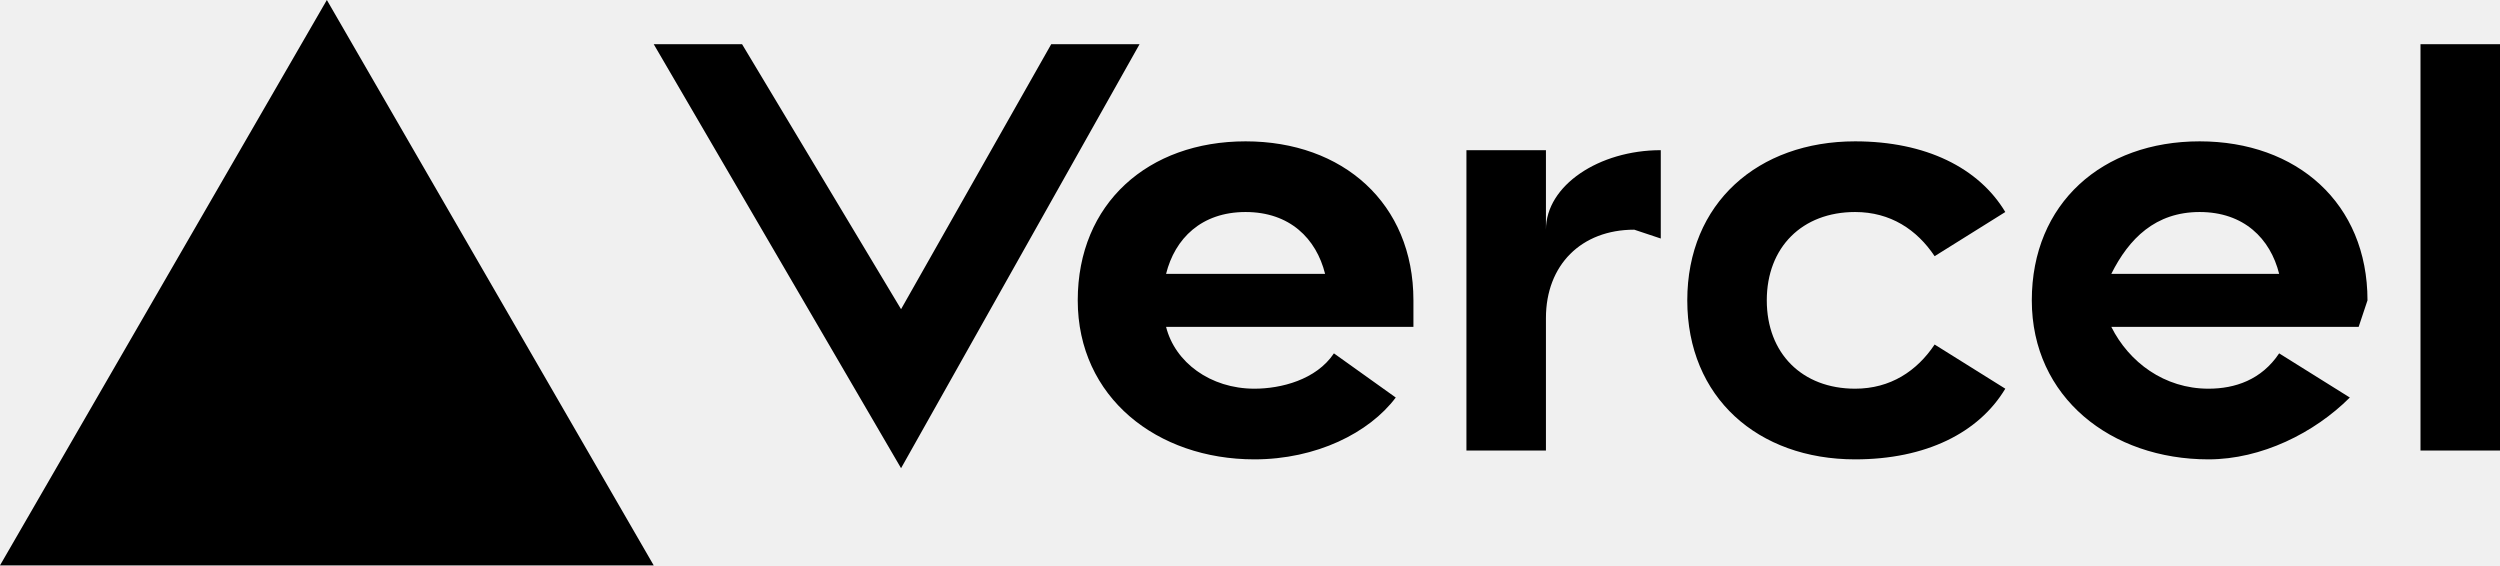
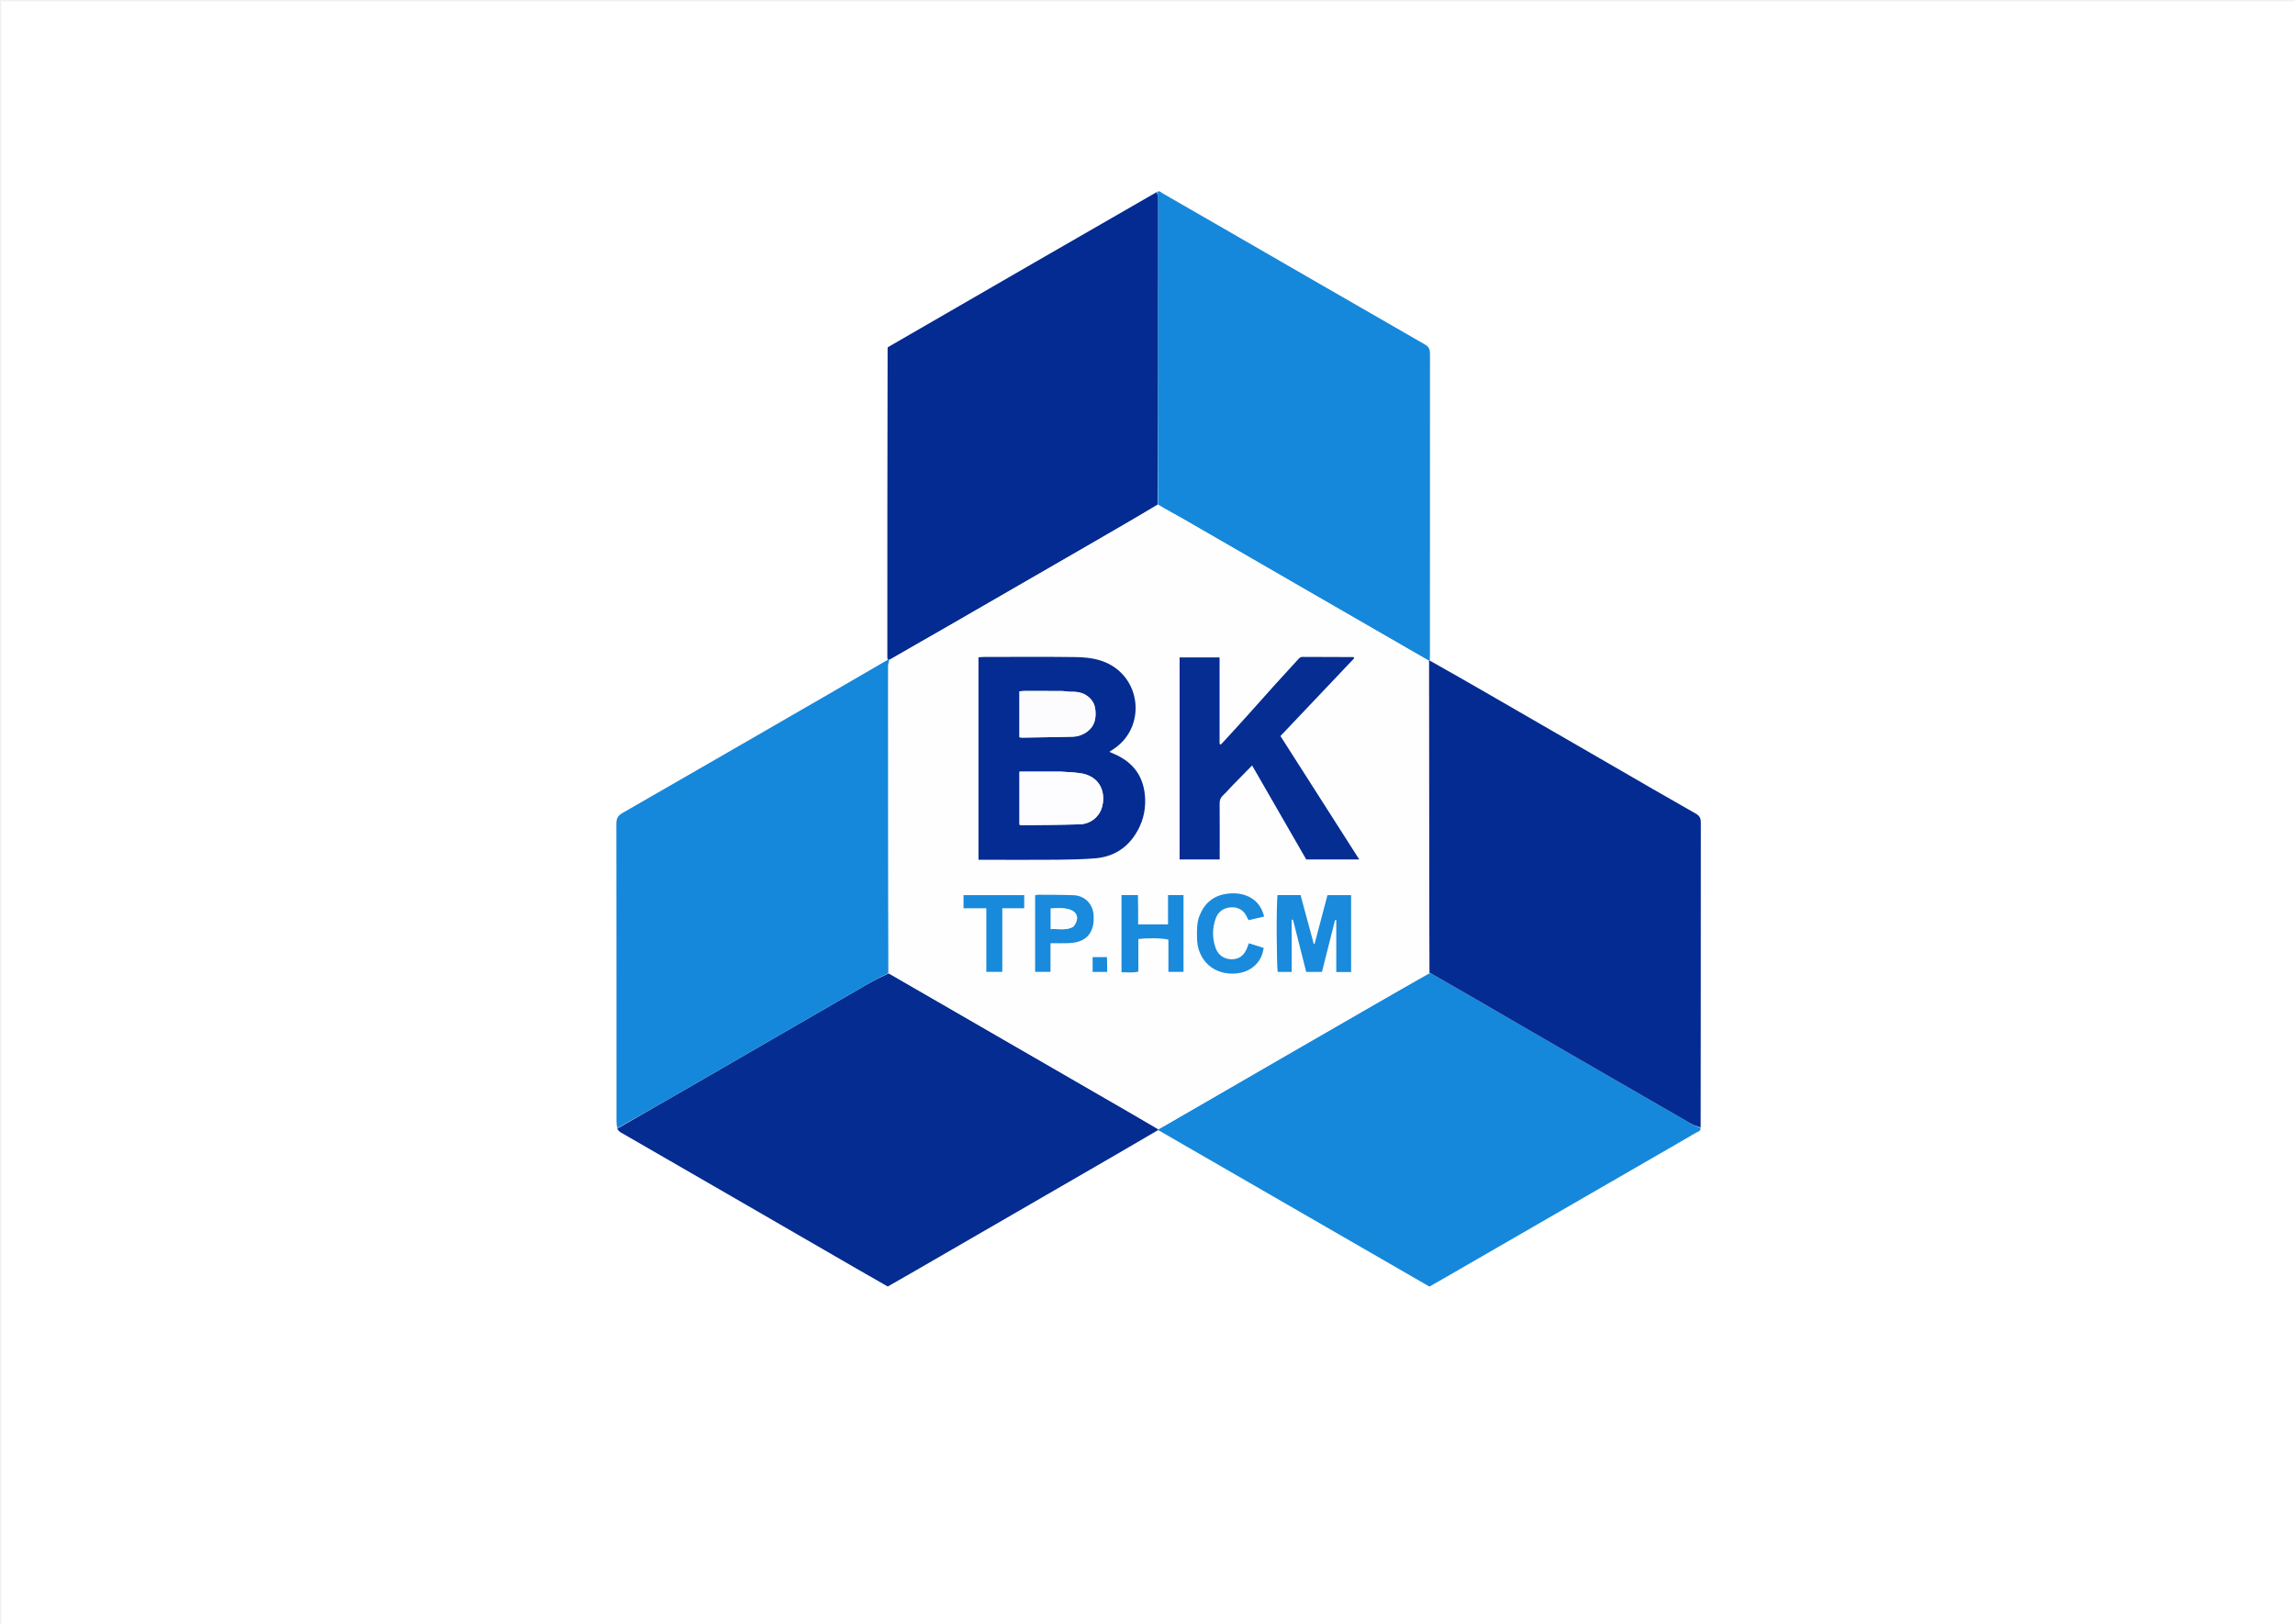
- <svg xmlns="http://www.w3.org/2000/svg" fill="none" viewBox="0 0 283 64">
-   <path fill="black" d="M141 16c-11 0-19 7-19 18s9 18 20 18c7 0 13-3 16-7l-7-5c-2 3-6 4-9 4-5 0-9-3-10-7h28v-3c0-11-8-18-19-18zm-9 15c1-4 4-7 9-7s8 3 9 7h-18zm117-15c-11 0-19 7-19 18s9 18 20 18c6 0 12-3 16-7l-8-5c-2 3-5 4-8 4-5 0-9-3-11-7h28l1-3c0-11-8-18-19-18zm-10 15c2-4 5-7 10-7s8 3 9 7h-19zm-39 3c0 6 4 10 10 10 4 0 7-2 9-5l8 5c-3 5-9 8-17 8-11 0-19-7-19-18s8-18 19-18c8 0 14 3 17 8l-8 5c-2-3-5-5-9-5-6 0-10 4-10 10zm83-29v46h-9V5h9zM37 0l37 64H0L37 0zm92 5-27 48L74 5h10l18 30 17-30h10zm59 12v10l-3-1c-6 0-10 4-10 10v15h-9V17h9v9c0-5 6-9 13-9z" />
+ <svg xmlns="http://www.w3.org/2000/svg" version="1.1" id="Layer_1" x="0px" y="0px" width="100%" viewBox="0 0 3508 2481" enable-background="new 0 0 3508 2481" xml:space="preserve">
+   <path fill="#FFFFFF" opacity="1" stroke="none" d=" M1884,2484   C1256,2484 629,2484 2,2484   C2,1656.667 2,829.334 2,2.001   C1171.333,2 2340.666,2 3509.999,2   C3509.999,829.333 3509.999,1656.665 3510,2483.999   C2968.333,2484 2426.667,2484 1884,2484  M1356.704,530.616   C1356.704,530.616 1356.767,531.192 1356.39,533.135   C1356.371,690.194 1356.353,847.253 1356.344,1004.313   C1356.344,1005.64 1356.487,1006.968 1355.705,1009.385   C1325.79,1026.716 1295.896,1044.082 1265.957,1061.372   C1161.16,1121.889 1056.396,1182.46 951.44,1242.699   C944.34,1246.773 942.133,1251.237 942.144,1259.15   C942.37,1410.688 942.307,1562.226 942.338,1713.764   C942.339,1717.405 942.738,1721.046 942.826,1725.944   C944.795,1727.58 946.577,1729.54 948.761,1730.803   C1005.146,1763.403 1061.589,1795.903 1117.987,1828.478   C1181.58,1865.209 1245.133,1902.008 1308.72,1938.75   C1324.784,1948.033 1340.91,1957.21 1356.926,1966.388   C1368.639,1959.703 1379.919,1953.336 1391.133,1946.854   C1482.621,1893.973 1574.1,1841.075 1665.576,1788.171   C1700.38,1768.042 1735.167,1747.882 1771.362,1728.037   C1909.243,1807.535 2047.124,1887.033 2184.973,1966.512   C2197.009,1959.611 2208.552,1953.031 2220.059,1946.389   C2322.263,1887.394 2424.46,1828.386 2526.664,1769.389   C2548.544,1756.759 2570.5,1744.26 2592.257,1731.422   C2595.024,1729.789 2599.671,1729.27 2599.631,1722.36   C2599.644,1668.046 2599.664,1613.733 2599.667,1559.42   C2599.673,1458.79 2599.618,1358.16 2599.785,1257.531   C2599.796,1250.865 2598.144,1247.063 2591.816,1243.486   C2547.55,1218.464 2503.639,1192.812 2459.605,1167.378   C2396.288,1130.805 2332.98,1094.217 2269.635,1057.691   C2241.716,1041.592 2213.717,1025.631 2185.791,1007.782   C2185.757,1003.787 2185.692,999.791 2185.692,995.795   C2185.687,844.262 2185.658,692.728 2185.788,541.195   C2185.794,534.674 2184.554,530.299 2178.242,526.674   C2070.137,464.585 1962.191,402.22 1854.208,339.919   C1828.579,325.132 1802.967,310.318 1777.273,295.647   C1774.701,294.178 1772.29,290.599 1767.069,294.016   C1704.623,330.043 1642.167,366.051 1579.735,402.102   C1505.501,444.968 1431.289,487.871 1356.704,530.616  z" />
+   <path fill="#1588DB" opacity="1" stroke="none" d=" M1768.543,293.612   C1772.29,290.599 1774.701,294.178 1777.273,295.647   C1802.967,310.318 1828.579,325.132 1854.208,339.919   C1962.191,402.22 2070.137,464.585 2178.242,526.674   C2184.554,530.299 2185.794,534.674 2185.788,541.195   C2185.658,692.728 2185.687,844.262 2185.692,995.795   C2185.692,999.791 2185.757,1003.787 2185.448,1008.9   C2185.106,1010.017 2184.337,1009.983 2183.686,1009.706   C2121.709,974.023 2060.378,938.626 1999.058,903.21   C1935.72,866.63 1872.417,829.99 1809.04,793.477   C1796.113,786.03 1782.927,779.033 1769.941,770.904   C1770.062,614.058 1770.111,458.136 1770.076,302.213   C1770.075,299.346 1769.076,296.479 1768.543,293.612  z" />
+   <path fill="#1588DB" opacity="1" stroke="none" d=" M2599.411,1724.294   C2599.671,1729.27 2595.024,1729.789 2592.257,1731.422   C2570.5,1744.26 2548.544,1756.759 2526.664,1769.389   C2424.46,1828.386 2322.263,1887.394 2220.059,1946.389   C2208.552,1953.031 2197.009,1959.611 2184.973,1966.512   C2047.124,1887.033 1909.243,1807.535 1770.727,1727.496   C1770.091,1726.955 1770.394,1726.224 1770.982,1725.888   C1775.042,1723.6 1778.535,1721.682 1781.984,1719.688   C1841.52,1685.268 1901.038,1650.818 1960.584,1616.419   C2007.186,1589.497 2053.802,1562.601 2100.449,1535.76   C2128.371,1519.693 2156.366,1503.752 2185.054,1487.755   C2186.743,1488.011 2187.819,1488.071 2188.653,1488.55   C2210.855,1501.303 2233.055,1514.057 2255.207,1526.895   C2307.565,1557.239 2359.867,1587.679 2412.249,1617.982   C2468.663,1650.617 2525.12,1683.176 2581.624,1715.655   C2587.324,1718.932 2593.471,1721.433 2599.411,1724.294  z" />
+   <path fill="#042C91" opacity="1" stroke="none" d=" M1770.394,1726.224   C1770.394,1726.224 1770.091,1726.955 1770.027,1727.345   C1735.167,1747.882 1700.38,1768.042 1665.576,1788.171   C1574.1,1841.075 1482.621,1893.973 1391.133,1946.854   C1379.919,1953.336 1368.639,1959.703 1356.926,1966.388   C1340.91,1957.21 1324.784,1948.033 1308.72,1938.75   C1245.133,1902.008 1181.58,1865.209 1117.987,1828.478   C1061.589,1795.903 1005.146,1763.403 948.761,1730.803   C946.577,1729.54 944.795,1727.58 943.563,1725.148   C984.969,1701.066 1025.684,1677.863 1066.292,1654.47   C1110.656,1628.913 1154.916,1603.174 1199.229,1577.528   C1240.953,1553.381 1282.643,1529.174 1324.449,1505.169   C1335.359,1498.905 1346.646,1493.297 1358.431,1487.726   C1381.828,1501.197 1404.55,1514.336 1427.279,1527.463   C1528.267,1585.787 1629.268,1644.09 1730.236,1702.449   C1743.703,1710.233 1757.012,1718.292 1770.394,1726.224  z" />
+   <path fill="#032B91" opacity="1" stroke="none" d=" M2599.521,1723.327   C2593.471,1721.433 2587.324,1718.932 2581.624,1715.655   C2525.12,1683.176 2468.663,1650.617 2412.249,1617.982   C2359.867,1587.679 2307.565,1557.239 2255.207,1526.895   C2233.055,1514.057 2210.855,1501.303 2188.653,1488.55   C2187.819,1488.071 2186.743,1488.011 2185.056,1486.846   C2184.334,1327.286 2184.336,1168.635 2184.337,1009.983   C2184.337,1009.983 2185.106,1010.017 2185.43,1009.812   C2213.717,1025.631 2241.716,1041.592 2269.635,1057.691   C2332.98,1094.217 2396.288,1130.805 2459.605,1167.378   C2503.639,1192.812 2547.55,1218.464 2591.816,1243.486   C2598.144,1247.063 2599.796,1250.865 2599.785,1257.531   C2599.618,1358.16 2599.673,1458.79 2599.667,1559.42   C2599.664,1613.733 2599.644,1668.046 2599.521,1723.327  z" />
+   <path fill="#1588DB" opacity="1" stroke="none" d=" M1357.76,1487.388   C1346.646,1493.297 1335.359,1498.905 1324.449,1505.169   C1282.643,1529.174 1240.953,1553.381 1199.229,1577.528   C1154.916,1603.174 1110.656,1628.913 1066.292,1654.47   C1025.684,1677.863 984.969,1701.066 943.626,1724.52   C942.738,1721.046 942.339,1717.405 942.338,1713.764   C942.307,1562.226 942.37,1410.688 942.144,1259.15   C942.133,1251.237 944.34,1246.773 951.44,1242.699   C1056.396,1182.46 1161.16,1121.889 1265.957,1061.372   C1295.896,1044.082 1325.79,1026.716 1356.706,1008.67   C1358.494,1008.013 1359.281,1008.072 1359.571,1008.818   C1358.61,1012.041 1357.789,1014.571 1357.747,1017.113   C1357.589,1026.762 1357.681,1036.415 1357.683,1046.067   C1357.708,1193.174 1357.734,1340.281 1357.76,1487.388  z" />
+   <path fill="#032B91" opacity="1" stroke="none" d=" M1360.068,1008.13   C1359.281,1008.072 1358.494,1008.013 1357.135,1008.125   C1356.487,1006.968 1356.344,1005.64 1356.344,1004.313   C1356.353,847.253 1356.371,690.194 1356.767,532.28   C1357.144,531.425 1357.068,530.758 1357.068,530.758   C1431.289,487.871 1505.501,444.968 1579.735,402.102   C1642.167,366.051 1704.623,330.043 1767.806,293.814   C1769.076,296.479 1770.075,299.346 1770.076,302.213   C1770.111,458.136 1770.062,614.058 1769.346,771.251   C1734.444,792.347 1700.237,812.204 1665.989,831.99   C1594.6,873.233 1523.208,914.474 1451.776,955.643   C1421.26,973.231 1390.641,990.64 1360.068,1008.13  z" />
+   <path fill="#1588DB" opacity="1" stroke="none" d=" M1356.886,530.687   C1357.068,530.758 1357.144,531.425 1356.955,531.308   C1356.767,531.192 1356.704,530.616 1356.886,530.687  z" />
+   <path fill="#FEFEFF" opacity="1" stroke="none" d=" M1359.571,1008.818   C1390.641,990.64 1421.26,973.231 1451.776,955.643   C1523.208,914.474 1594.6,873.233 1665.989,831.99   C1700.237,812.204 1734.444,792.347 1769.265,772.175   C1782.927,779.033 1796.113,786.03 1809.04,793.477   C1872.417,829.99 1935.72,866.63 1999.058,903.21   C2060.378,938.626 2121.709,974.023 2183.686,1009.706   C2184.336,1168.635 2184.334,1327.286 2184.331,1486.845   C2156.366,1503.752 2128.371,1519.693 2100.449,1535.76   C2053.802,1562.601 2007.186,1589.497 1960.584,1616.419   C1901.038,1650.818 1841.52,1685.268 1781.984,1719.688   C1778.535,1721.682 1775.042,1723.6 1770.982,1725.888   C1757.012,1718.292 1743.703,1710.233 1730.236,1702.449   C1629.268,1644.09 1528.267,1585.787 1427.279,1527.463   C1404.55,1514.336 1381.828,1501.197 1358.431,1487.726   C1357.734,1340.281 1357.708,1193.174 1357.683,1046.067   C1357.681,1036.415 1357.589,1026.762 1357.747,1017.113   C1357.789,1014.571 1358.61,1012.041 1359.571,1008.818  M1495.666,1265   C1495.666,1281.193 1495.666,1297.386 1495.666,1314.154   C1500.177,1314.154 1503.458,1314.154 1506.739,1314.154   C1543.405,1314.154 1580.072,1314.373 1616.735,1314.064   C1635.671,1313.905 1654.652,1313.474 1673.519,1311.979   C1699.92,1309.888 1721.005,1297.804 1735.491,1275.255   C1746.016,1258.872 1751.096,1240.954 1750.382,1221.343   C1749.215,1189.271 1734.261,1166.579 1705.022,1153.323   C1702.132,1152.012 1699.226,1150.74 1695.672,1149.16   C1698.877,1147.039 1701.399,1145.447 1703.842,1143.741   C1750.386,1111.234 1745.107,1040.206 1694.438,1014.563   C1677.844,1006.165 1659.976,1004.57 1642.119,1004.343   C1596.127,1003.759 1550.123,1004.14 1504.125,1004.168   C1501.553,1004.17 1498.981,1004.471 1495.666,1004.679   C1495.666,1091.145 1495.666,1177.072 1495.666,1265  M1949.191,1046.23   C1921.749,1077.048 1894.225,1107.791 1866.204,1138.073   C1865.522,1137.744 1864.84,1137.415 1864.158,1137.087   C1864.158,1093.025 1864.158,1048.964 1864.158,1004.857   C1843.093,1004.857 1823.003,1004.857 1803.071,1004.857   C1803.071,1108.292 1803.071,1211.015 1803.071,1313.695   C1823.7,1313.695 1843.58,1313.695 1864.336,1313.695   C1864.336,1311.001 1864.336,1308.764 1864.336,1306.527   C1864.336,1280.542 1864.471,1254.556 1864.227,1228.574   C1864.176,1223.175 1865.555,1219.171 1869.593,1215.496   C1874.495,1211.035 1878.728,1205.847 1883.363,1201.085   C1893.267,1190.909 1903.244,1180.805 1913.905,1169.943   C1941.673,1218.164 1969.167,1265.911 1996.677,1313.686   C2023.37,1313.686 2049.847,1313.686 2077.665,1313.686   C2037.239,1250.374 1997.413,1188.001 1957.205,1125.029   C1994.995,1085.167 2032.58,1045.52 2069.957,1006.093   C2069.201,1004.86 2069.033,1004.345 2068.864,1004.344   C2042.881,1004.255 2016.898,1004.261 1990.917,1004.075   C1987.8,1004.053 1986.287,1005.565 1984.419,1007.64   C1973.083,1020.232 1961.568,1032.663 1949.191,1046.23  M1974.331,1447   C1974.331,1433.299 1974.331,1419.598 1974.331,1405.898   C1975.012,1405.805 1975.692,1405.713 1976.372,1405.62   C1983.169,1432.415 1989.966,1459.21 1996.645,1485.54   C2005.333,1485.54 2012.834,1485.54 2020.645,1485.54   C2027.414,1458.711 2034.038,1432.458 2040.662,1406.205   C2041.3,1406.307 2041.938,1406.41 2042.576,1406.512   C2042.576,1432.736 2042.576,1458.96 2042.576,1485.694   C2050.45,1485.694 2057.572,1485.694 2065.191,1485.694   C2065.191,1446.342 2065.191,1407.543 2065.191,1368.193   C2052.898,1368.193 2041.118,1368.193 2029.129,1368.193   C2022.472,1393.389 2015.953,1418.063 2009.434,1442.737   C2009.001,1442.788 2008.569,1442.84 2008.137,1442.891   C2001.409,1417.991 1994.681,1393.091 1987.932,1368.117   C1975.696,1368.117 1964.19,1368.117 1952.773,1368.117   C1950.807,1380.709 1951.272,1478.76 1953.179,1485.544   C1960.078,1485.544 1966.902,1485.544 1974.332,1485.544   C1974.332,1472.899 1974.332,1460.949 1974.331,1447  M1714.29,1381.2   C1714.29,1416.033 1714.29,1450.867 1714.29,1486.036   C1723.56,1485.992 1731.416,1487.222 1740.01,1485.034   C1740.01,1468.153 1740.01,1451.651 1740.01,1435.306   C1753.659,1433.4 1778.258,1433.846 1785.985,1436.27   C1785.985,1452.473 1785.985,1468.976 1785.985,1485.439   C1794.332,1485.439 1801.735,1485.439 1809.01,1485.439   C1809.01,1445.825 1809.01,1407.029 1809.01,1368.09   C1801.103,1368.09 1793.906,1368.09 1785.402,1368.09   C1785.402,1383.321 1785.402,1398.076 1785.402,1412.964   C1769.587,1412.964 1755.097,1412.964 1739.71,1412.964   C1739.71,1405.115 1739.756,1397.851 1739.698,1390.587   C1739.637,1383.097 1739.475,1375.607 1739.357,1368.074   C1730.528,1368.074 1722.977,1368.074 1714.29,1368.074   C1714.29,1372.106 1714.29,1375.685 1714.29,1381.2  M1605.703,1468.896   C1605.703,1460.038 1605.703,1451.18 1605.703,1441.62   C1615.64,1441.62 1624.253,1441.878 1632.845,1441.569   C1655.059,1440.773 1666.68,1431.918 1670.715,1414.6   C1671.824,1409.841 1671.801,1404.715 1671.631,1399.781   C1671.02,1382.093 1658.493,1369.006 1640.726,1368.317   C1622.447,1367.608 1604.133,1367.801 1585.834,1367.671   C1584.627,1367.662 1583.416,1368.268 1582.261,1368.574   C1582.261,1407.828 1582.261,1446.611 1582.261,1485.467   C1590.28,1485.467 1597.684,1485.467 1605.703,1485.467   C1605.703,1480.084 1605.703,1475.464 1605.703,1468.896  M1909.687,1370.908   C1898.547,1365.304 1886.676,1364.493 1874.646,1366.246   C1854.441,1369.192 1841.024,1380.738 1833.519,1399.608   C1829.202,1410.462 1829.605,1421.747 1829.658,1433.05   C1829.824,1468.573 1856.656,1492.092 1891.799,1487.632   C1909.367,1485.402 1928.215,1473.833 1931.545,1448.839   C1924.185,1446.547 1916.728,1444.225 1908.893,1441.786   C1907.542,1445.397 1906.682,1448.238 1905.445,1450.903   C1900.836,1460.826 1893.508,1466.558 1882.039,1466.244   C1870.933,1465.94 1861.921,1459.883 1857.988,1448.64   C1852.774,1433.735 1852.932,1418.589 1858.296,1403.755   C1862.388,1392.438 1871.729,1386.996 1882.995,1386.765   C1893.148,1386.556 1901.497,1391.552 1905.922,1401.491   C1906.58,1402.967 1907.424,1404.359 1908.534,1406.453   C1916.298,1404.635 1923.924,1402.851 1932.301,1400.891   C1928.883,1387.871 1922.533,1377.928 1909.687,1370.908  M1507.675,1446.999   C1507.675,1459.85 1507.675,1472.7 1507.675,1485.392   C1516.409,1485.392 1523.8,1485.392 1532.031,1485.392   C1532.031,1452.751 1532.031,1420.952 1532.031,1388.202   C1543.686,1388.202 1554.514,1388.202 1565.536,1388.202   C1565.536,1380.832 1565.536,1374.456 1565.536,1368.167   C1534.266,1368.167 1503.788,1368.167 1472.82,1368.167   C1472.82,1374.889 1472.82,1381.024 1472.82,1388.268   C1484.424,1388.268 1495.56,1388.268 1507.675,1388.268   C1507.675,1407.905 1507.675,1426.452 1507.675,1446.999  M1692.325,1475.011   C1692.215,1470.879 1692.106,1466.747 1692.005,1462.948   C1683.791,1462.948 1677.003,1462.948 1670.172,1462.948   C1670.172,1470.861 1670.172,1478.04 1670.172,1485.511   C1677.715,1485.511 1684.746,1485.511 1692.325,1485.511   C1692.325,1482.167 1692.325,1479.55 1692.325,1475.011  z" />
+   <path fill="#052C92" opacity="1" stroke="none" d=" M1495.666,1264   C1495.666,1177.072 1495.666,1091.145 1495.666,1004.679   C1498.981,1004.471 1501.553,1004.17 1504.125,1004.168   C1550.123,1004.14 1596.127,1003.759 1642.119,1004.343   C1659.976,1004.57 1677.844,1006.165 1694.438,1014.563   C1745.107,1040.206 1750.386,1111.234 1703.842,1143.741   C1701.399,1145.447 1698.877,1147.039 1695.672,1149.16   C1699.226,1150.74 1702.132,1152.012 1705.022,1153.323   C1734.261,1166.579 1749.215,1189.271 1750.382,1221.343   C1751.096,1240.954 1746.016,1258.872 1735.491,1275.255   C1721.005,1297.804 1699.92,1309.888 1673.519,1311.979   C1654.652,1313.474 1635.671,1313.905 1616.735,1314.064   C1580.072,1314.373 1543.405,1314.154 1506.739,1314.154   C1503.458,1314.154 1500.177,1314.154 1495.666,1314.154   C1495.666,1297.386 1495.666,1281.193 1495.666,1264  M1620.965,1179.423   C1600.134,1179.423 1579.304,1179.423 1558.319,1179.423   C1558.319,1207.229 1558.319,1233.94 1558.319,1260.401   C1559.574,1260.87 1560.178,1261.298 1560.776,1261.29   C1590.651,1260.925 1620.538,1260.92 1650.394,1259.966   C1666.619,1259.447 1679.651,1249.02 1684.097,1234.79   C1690.619,1213.914 1683.555,1186.282 1650.643,1181.722   C1641.48,1180.453 1632.182,1180.165 1620.965,1179.423  M1633.726,1057.318   C1630.114,1056.927 1626.504,1056.219 1622.889,1056.198   C1603.92,1056.085 1584.949,1056.124 1565.978,1056.17   C1563.419,1056.176 1560.86,1056.517 1558.296,1056.703   C1558.296,1080.414 1558.296,1103.52 1558.296,1126.942   C1560.164,1127.145 1561.444,1127.421 1562.719,1127.401   C1588.296,1127.002 1613.878,1126.745 1639.448,1126.037   C1647.481,1125.814 1655.085,1123.27 1661.727,1118.387   C1672.912,1110.164 1675.531,1098.728 1674.363,1085.696   C1673.431,1075.301 1668.459,1067.603 1659.61,1062.277   C1652.174,1057.802 1643.979,1057.042 1633.726,1057.318  z" />
+   <path fill="#052D92" opacity="1" stroke="none" d=" M1949.652,1045.689   C1961.568,1032.663 1973.083,1020.232 1984.419,1007.64   C1986.287,1005.565 1987.8,1004.053 1990.917,1004.075   C2016.898,1004.261 2042.881,1004.255 2068.864,1004.344   C2069.033,1004.345 2069.201,1004.86 2069.957,1006.093   C2032.58,1045.52 1994.995,1085.167 1957.205,1125.029   C1997.413,1188.001 2037.239,1250.374 2077.665,1313.686   C2049.847,1313.686 2023.37,1313.686 1996.677,1313.686   C1969.167,1265.911 1941.673,1218.164 1913.905,1169.943   C1903.244,1180.805 1893.267,1190.909 1883.363,1201.085   C1878.728,1205.847 1874.495,1211.035 1869.593,1215.496   C1865.555,1219.171 1864.176,1223.175 1864.227,1228.574   C1864.471,1254.556 1864.336,1280.542 1864.336,1306.527   C1864.336,1308.764 1864.336,1311.001 1864.336,1313.695   C1843.58,1313.695 1823.7,1313.695 1803.071,1313.695   C1803.071,1211.015 1803.071,1108.292 1803.071,1004.857   C1823.003,1004.857 1843.093,1004.857 1864.158,1004.857   C1864.158,1048.964 1864.158,1093.025 1864.158,1137.087   C1864.84,1137.415 1865.522,1137.744 1866.204,1138.073   C1894.225,1107.791 1921.749,1077.048 1949.652,1045.689  z" />
+   <path fill="#198ADC" opacity="1" stroke="none" d=" M1974.332,1447.999   C1974.332,1460.949 1974.332,1472.899 1974.332,1485.544   C1966.902,1485.544 1960.078,1485.544 1953.179,1485.544   C1951.272,1478.76 1950.807,1380.709 1952.773,1368.117   C1964.19,1368.117 1975.696,1368.117 1987.932,1368.117   C1994.681,1393.091 2001.409,1417.991 2008.137,1442.891   C2008.569,1442.84 2009.001,1442.788 2009.434,1442.737   C2015.953,1418.063 2022.472,1393.389 2029.129,1368.193   C2041.118,1368.193 2052.898,1368.193 2065.191,1368.193   C2065.191,1407.543 2065.191,1446.342 2065.191,1485.694   C2057.572,1485.694 2050.45,1485.694 2042.576,1485.694   C2042.576,1458.96 2042.576,1432.736 2042.576,1406.512   C2041.938,1406.41 2041.3,1406.307 2040.662,1406.205   C2034.038,1432.458 2027.414,1458.711 2020.645,1485.54   C2012.834,1485.54 2005.333,1485.54 1996.645,1485.54   C1989.966,1459.21 1983.169,1432.415 1976.372,1405.62   C1975.692,1405.713 1975.012,1405.805 1974.331,1405.898   C1974.331,1419.598 1974.331,1433.299 1974.332,1447.999  z" />
+   <path fill="#1A8BDC" opacity="1" stroke="none" d=" M1714.29,1380.232   C1714.29,1375.685 1714.29,1372.106 1714.29,1368.074   C1722.977,1368.074 1730.528,1368.074 1739.357,1368.074   C1739.475,1375.607 1739.637,1383.097 1739.698,1390.587   C1739.756,1397.851 1739.71,1405.115 1739.71,1412.964   C1755.097,1412.964 1769.587,1412.964 1785.402,1412.964   C1785.402,1398.076 1785.402,1383.321 1785.402,1368.09   C1793.906,1368.09 1801.103,1368.09 1809.01,1368.09   C1809.01,1407.029 1809.01,1445.825 1809.01,1485.439   C1801.735,1485.439 1794.332,1485.439 1785.985,1485.439   C1785.985,1468.976 1785.985,1452.473 1785.985,1436.27   C1778.258,1433.846 1753.659,1433.4 1740.01,1435.306   C1740.01,1451.651 1740.01,1468.153 1740.01,1485.034   C1731.416,1487.222 1723.56,1485.992 1714.29,1486.036   C1714.29,1450.867 1714.29,1416.033 1714.29,1380.232  z" />
+   <path fill="#198ADC" opacity="1" stroke="none" d=" M1605.703,1469.87   C1605.703,1475.464 1605.703,1480.084 1605.703,1485.467   C1597.684,1485.467 1590.28,1485.467 1582.261,1485.467   C1582.261,1446.611 1582.261,1407.828 1582.261,1368.574   C1583.416,1368.268 1584.627,1367.662 1585.834,1367.671   C1604.133,1367.801 1622.447,1367.608 1640.726,1368.317   C1658.493,1369.006 1671.02,1382.093 1671.631,1399.781   C1671.801,1404.715 1671.824,1409.841 1670.715,1414.6   C1666.68,1431.918 1655.059,1440.773 1632.845,1441.569   C1624.253,1441.878 1615.64,1441.62 1605.703,1441.62   C1605.703,1451.18 1605.703,1460.038 1605.703,1469.87  M1640.975,1416.238   C1650.778,1403.62 1646.989,1392.697 1631.667,1389.302   C1623.187,1387.424 1614.763,1388.301 1606.177,1388.538   C1606.177,1399.485 1606.177,1409.323 1606.177,1420.148   C1617.714,1419.348 1628.952,1422.721 1640.975,1416.238  z" />
+   <path fill="#1A8BDC" opacity="1" stroke="none" d=" M1910.343,1371.282   C1922.533,1377.928 1928.883,1387.871 1932.301,1400.891   C1923.924,1402.851 1916.298,1404.635 1908.534,1406.453   C1907.424,1404.359 1906.58,1402.967 1905.922,1401.491   C1901.497,1391.552 1893.148,1386.556 1882.995,1386.765   C1871.729,1386.996 1862.388,1392.438 1858.296,1403.755   C1852.932,1418.589 1852.774,1433.735 1857.988,1448.64   C1861.921,1459.883 1870.933,1465.94 1882.039,1466.244   C1893.508,1466.558 1900.836,1460.826 1905.445,1450.903   C1906.682,1448.238 1907.542,1445.397 1908.893,1441.786   C1916.728,1444.225 1924.185,1446.547 1931.545,1448.839   C1928.215,1473.833 1909.367,1485.402 1891.799,1487.632   C1856.656,1492.092 1829.824,1468.573 1829.658,1433.05   C1829.605,1421.747 1829.202,1410.462 1833.519,1399.608   C1841.024,1380.738 1854.441,1369.192 1874.646,1366.246   C1886.676,1364.493 1898.547,1365.304 1910.343,1371.282  z" />
+   <path fill="#178ADC" opacity="1" stroke="none" d=" M1507.675,1446   C1507.675,1426.452 1507.675,1407.905 1507.675,1388.268   C1495.56,1388.268 1484.424,1388.268 1472.82,1388.268   C1472.82,1381.024 1472.82,1374.889 1472.82,1368.167   C1503.788,1368.167 1534.266,1368.167 1565.536,1368.167   C1565.536,1374.456 1565.536,1380.832 1565.536,1388.202   C1554.514,1388.202 1543.686,1388.202 1532.031,1388.202   C1532.031,1420.952 1532.031,1452.751 1532.031,1485.392   C1523.8,1485.392 1516.409,1485.392 1507.675,1485.392   C1507.675,1472.7 1507.675,1459.85 1507.675,1446  z" />
+   <path fill="#178ADC" opacity="1" stroke="none" d=" M1692.325,1475.972   C1692.325,1479.55 1692.325,1482.167 1692.325,1485.511   C1684.746,1485.511 1677.715,1485.511 1670.172,1485.511   C1670.172,1478.04 1670.172,1470.861 1670.172,1462.948   C1677.003,1462.948 1683.791,1462.948 1692.005,1462.948   C1692.106,1466.747 1692.215,1470.879 1692.325,1475.972  z" />
+   <path fill="#FDFCFE" opacity="1" stroke="none" d=" M1621.955,1179.425   C1632.182,1180.165 1641.48,1180.453 1650.643,1181.722   C1683.555,1186.282 1690.619,1213.914 1684.097,1234.79   C1679.651,1249.02 1666.619,1259.447 1650.394,1259.966   C1620.538,1260.92 1590.651,1260.925 1560.776,1261.29   C1560.178,1261.298 1559.574,1260.87 1558.319,1260.401   C1558.319,1233.94 1558.319,1207.229 1558.319,1179.423   C1579.304,1179.423 1600.134,1179.423 1621.955,1179.425  z" />
+   <path fill="#FCFCFE" opacity="1" stroke="none" d=" M1634.643,1057.36   C1643.979,1057.042 1652.174,1057.802 1659.61,1062.277   C1668.459,1067.603 1673.431,1075.301 1674.363,1085.696   C1675.531,1098.728 1672.912,1110.164 1661.727,1118.387   C1655.085,1123.27 1647.481,1125.814 1639.448,1126.037   C1613.878,1126.745 1588.296,1127.002 1562.719,1127.401   C1561.444,1127.421 1560.164,1127.145 1558.296,1126.942   C1558.296,1103.52 1558.296,1080.414 1558.296,1056.703   C1560.86,1056.517 1563.419,1056.176 1565.978,1056.17   C1584.949,1056.124 1603.92,1056.085 1622.889,1056.198   C1626.504,1056.219 1630.114,1056.927 1634.643,1057.36  z" />
+   <path fill="#FCFCFE" opacity="1" stroke="none" d=" M1640.324,1416.734   C1628.952,1422.721 1617.714,1419.348 1606.177,1420.148   C1606.177,1409.323 1606.177,1399.485 1606.177,1388.538   C1614.763,1388.301 1623.187,1387.424 1631.667,1389.302   C1646.989,1392.697 1650.778,1403.62 1640.324,1416.734  z" />
</svg>
